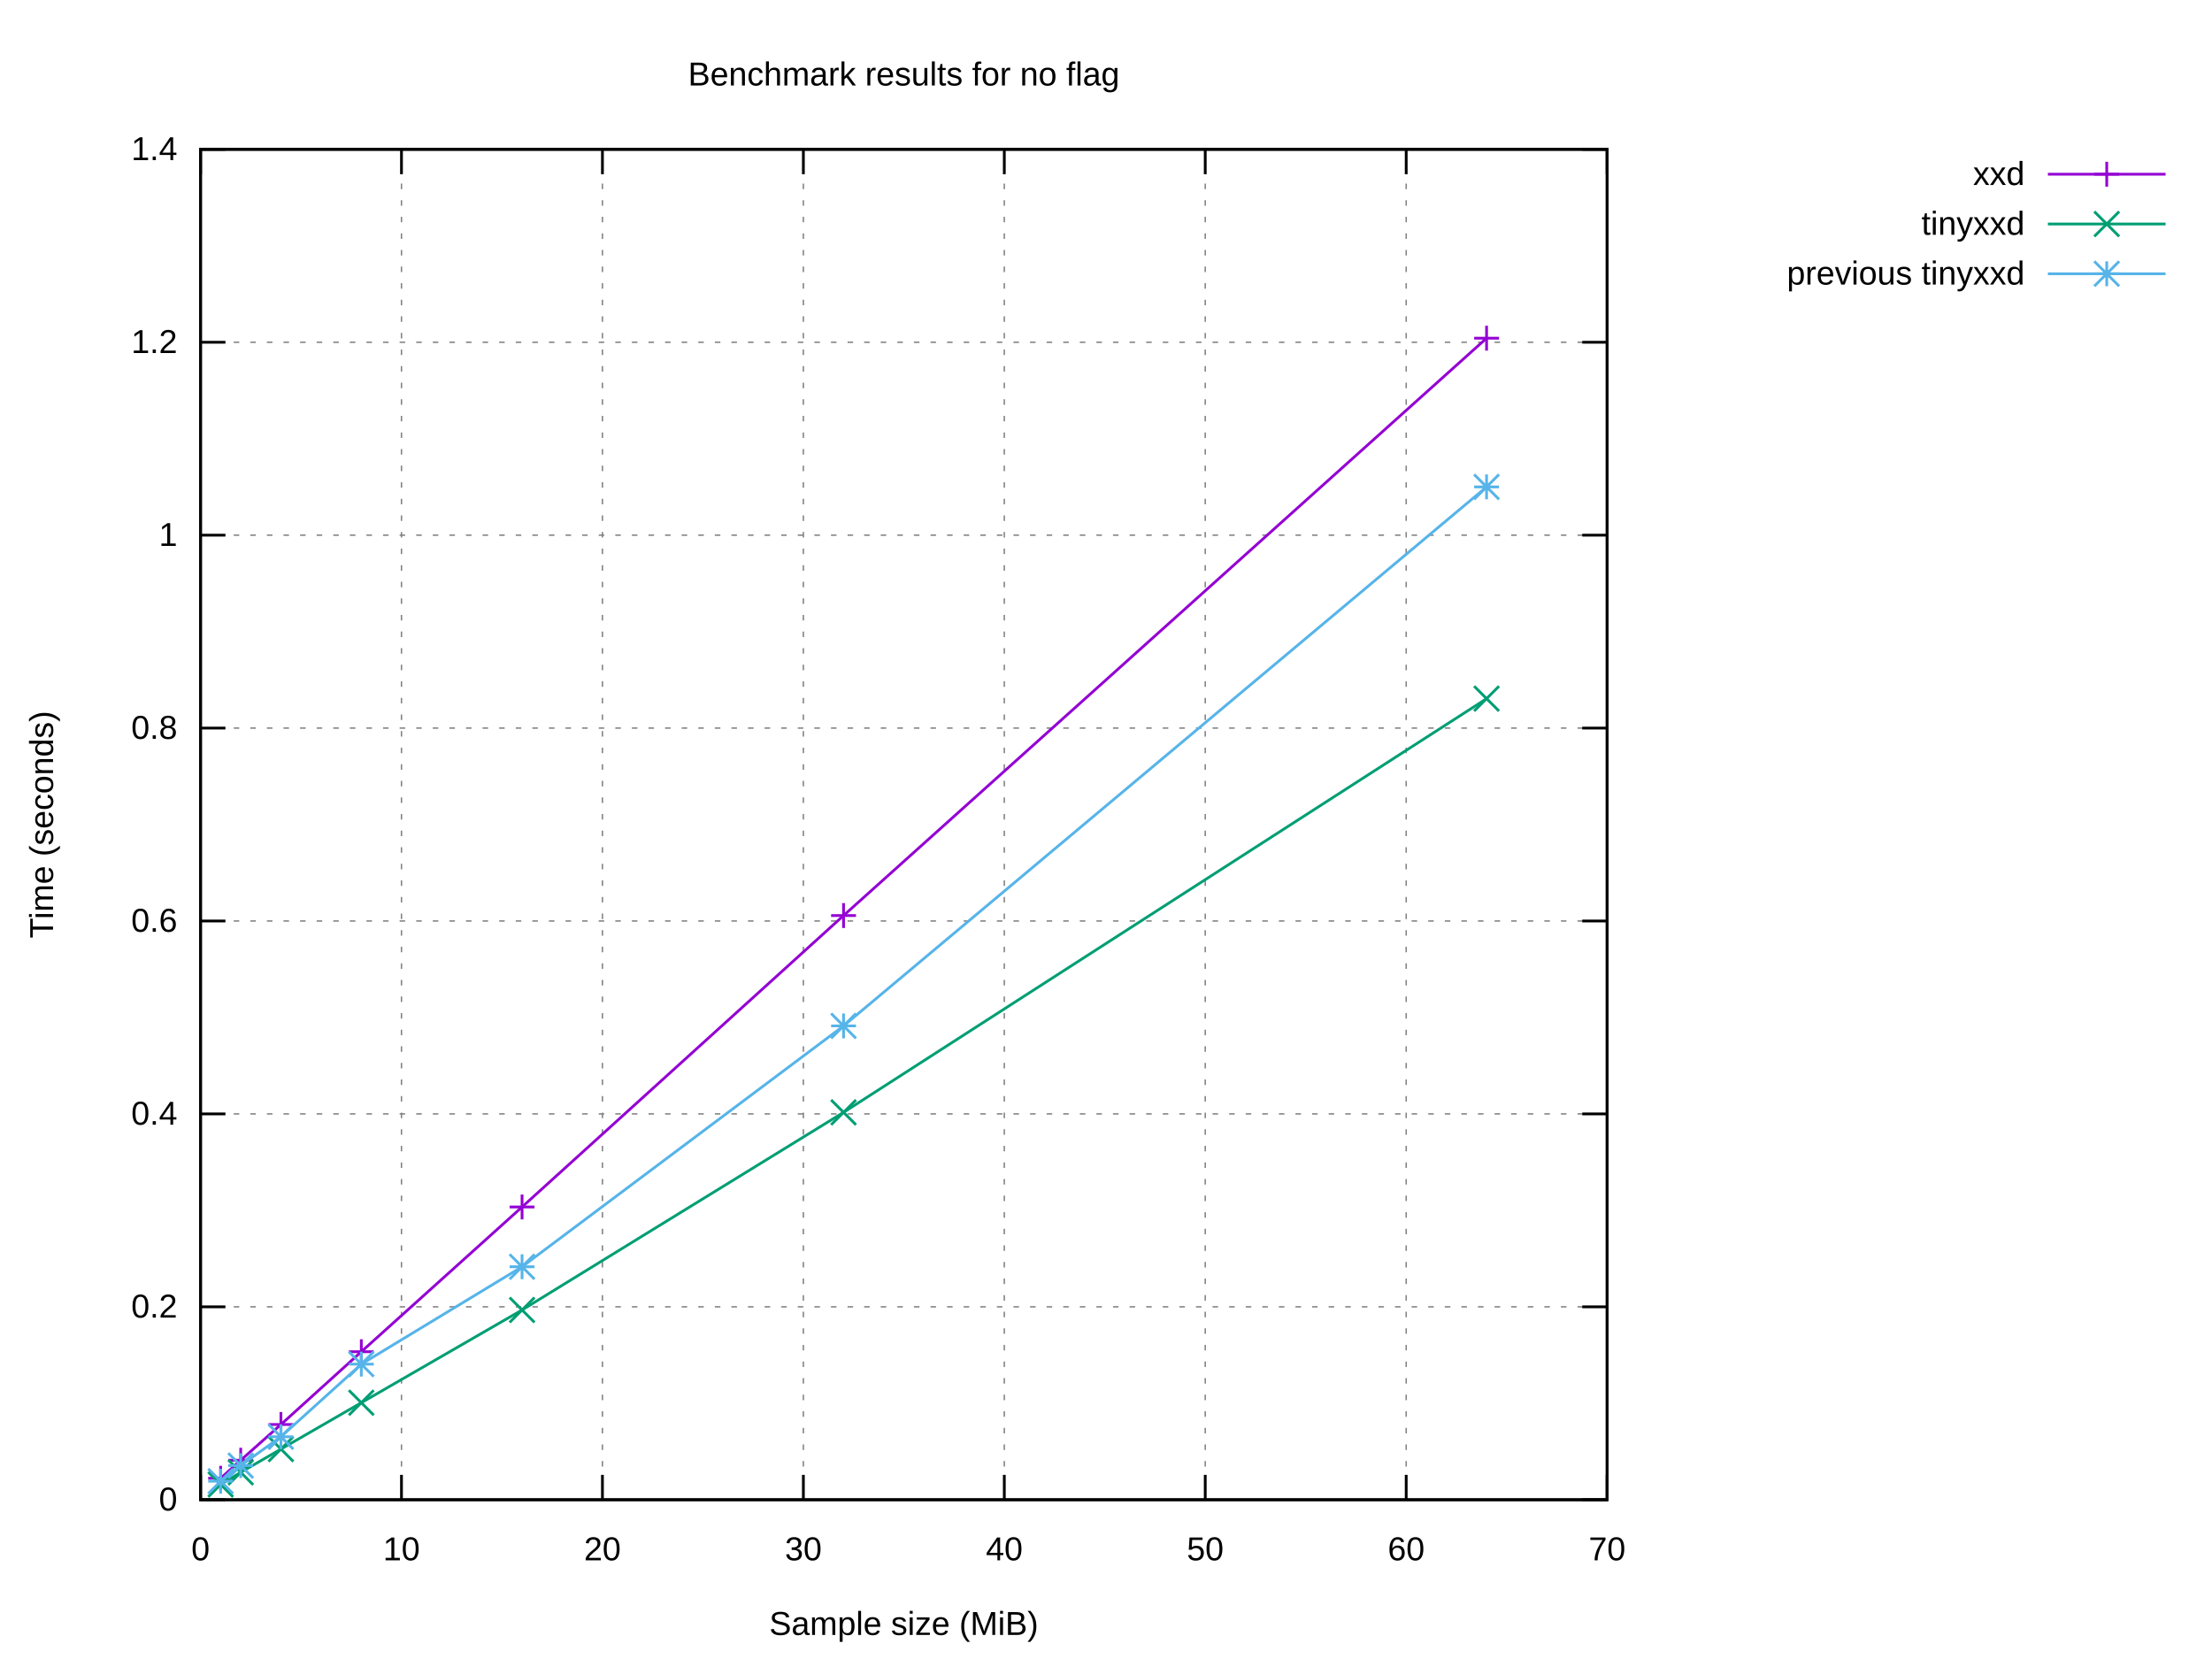
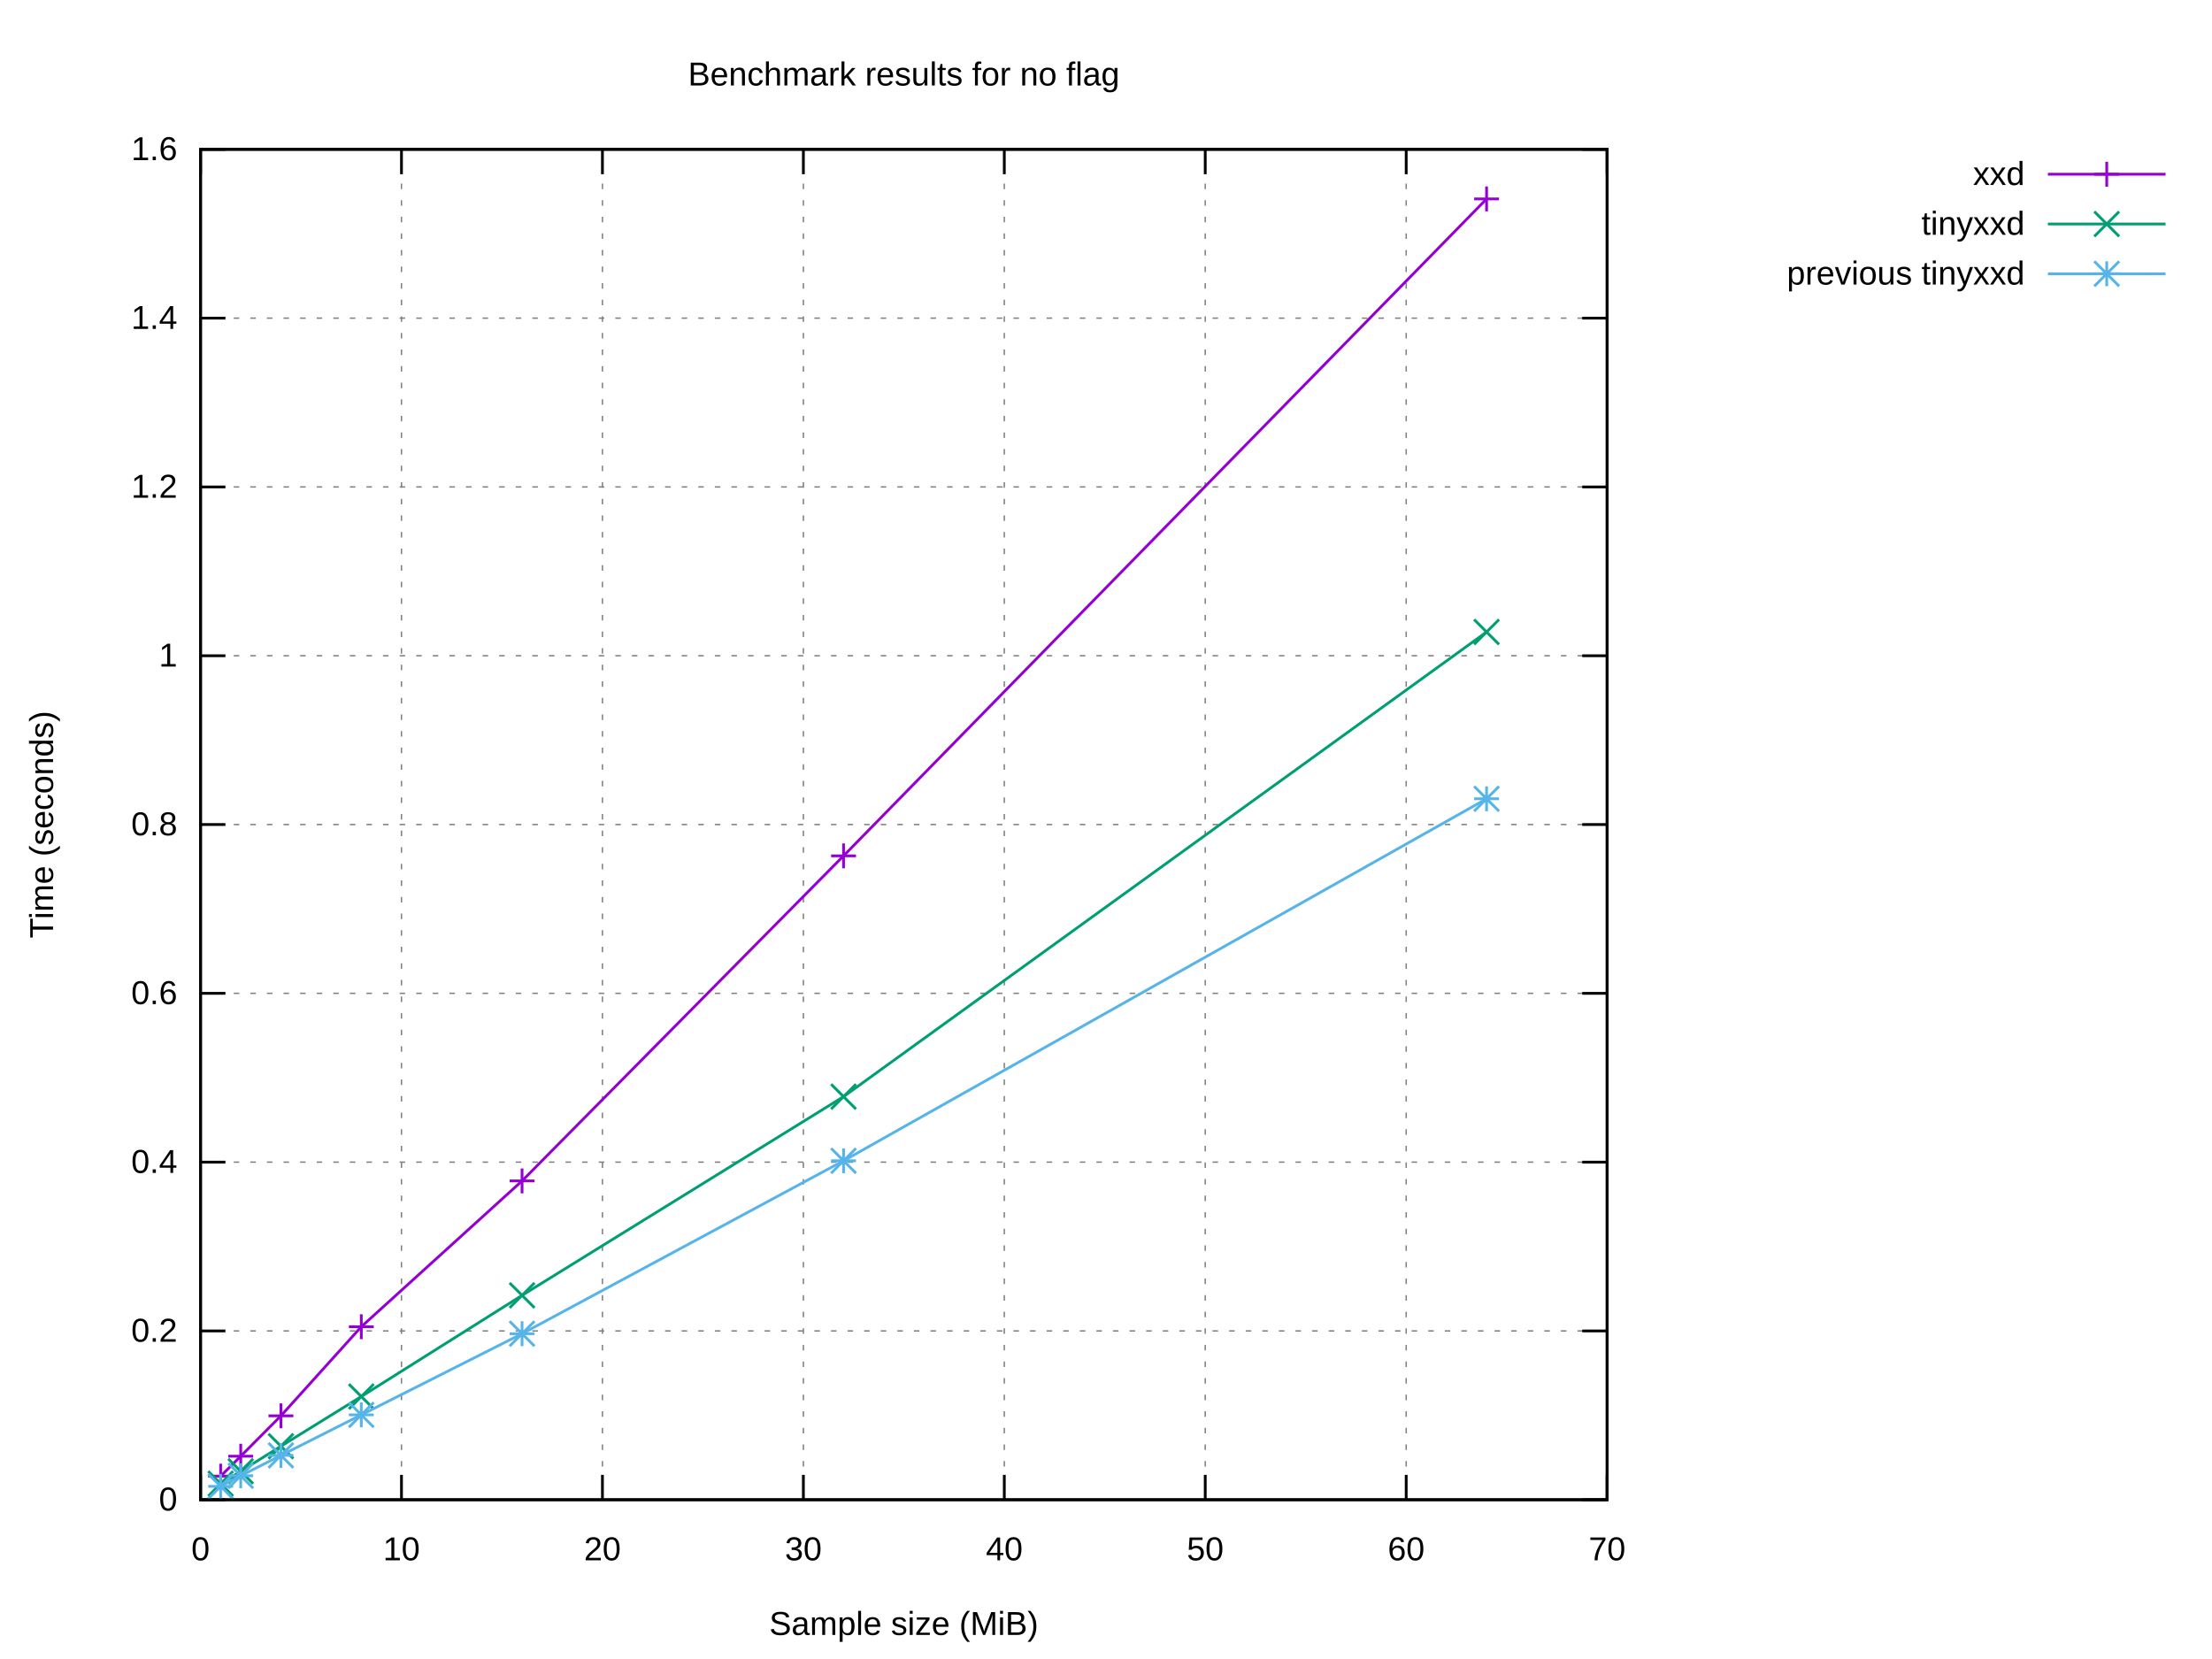
<svg xmlns="http://www.w3.org/2000/svg" xmlns:xlink="http://www.w3.org/1999/xlink" width="800" height="600" viewBox="0 0 800 600">
  <g id="gnuplot_canvas">
    <rect x="0" y="0" width="800" height="600" fill="#ffffff" />
    <defs>
      <circle id="gpDot" r="0.5" stroke-width="0.5" stroke="currentColor" />
      <path id="gpPt0" stroke-width="0.222" stroke="currentColor" d="M-1,0 h2 M0,-1 v2" />
      <path id="gpPt1" stroke-width="0.222" stroke="currentColor" d="M-1,-1 L1,1 M1,-1 L-1,1" />
      <path id="gpPt2" stroke-width="0.222" stroke="currentColor" d="M-1,0 L1,0 M0,-1 L0,1 M-1,-1 L1,1 M-1,1 L1,-1" />
      <rect id="gpPt3" stroke-width="0.222" stroke="currentColor" x="-1" y="-1" width="2" height="2" />
      <rect id="gpPt4" stroke-width="0.222" stroke="currentColor" fill="currentColor" x="-1" y="-1" width="2" height="2" />
      <circle id="gpPt5" stroke-width="0.222" stroke="currentColor" cx="0" cy="0" r="1" />
      <use xlink:href="#gpPt5" id="gpPt6" fill="currentColor" stroke="none" />
      <path id="gpPt7" stroke-width="0.222" stroke="currentColor" d="M0,-1.33 L-1.33,0.67 L1.33,0.67 z" />
      <use xlink:href="#gpPt7" id="gpPt8" fill="currentColor" stroke="none" />
      <use xlink:href="#gpPt7" id="gpPt9" stroke="currentColor" transform="rotate(180)" />
      <use xlink:href="#gpPt9" id="gpPt10" fill="currentColor" stroke="none" />
      <use xlink:href="#gpPt3" id="gpPt11" stroke="currentColor" transform="rotate(45)" />
      <use xlink:href="#gpPt11" id="gpPt12" fill="currentColor" stroke="none" />
      <path id="gpPt13" stroke-width="0.222" stroke="currentColor" d="M0,1.330 L1.265,0.411 L0.782,-1.067 L-0.782,-1.076 L-1.265,0.411 z" />
      <use xlink:href="#gpPt13" id="gpPt14" fill="currentColor" stroke="none" />
      <filter id="textbox" filterUnits="objectBoundingBox" x="0" y="0" height="1" width="1">
        <feFlood flood-color="#FFFFFF" flood-opacity="1" result="bgnd" />
        <feComposite in="SourceGraphic" in2="bgnd" operator="atop" />
      </filter>
      <filter id="greybox" filterUnits="objectBoundingBox" x="0" y="0" height="1" width="1">
        <feFlood flood-color="lightgrey" flood-opacity="1" result="grey" />
        <feComposite in="SourceGraphic" in2="grey" operator="atop" />
      </filter>
    </defs>
    <g fill="none" color="#FFFFFF" stroke="currentColor" stroke-width="1.00" stroke-linecap="butt" stroke-linejoin="miter">
</g>
    <g fill="none" color="black" stroke="currentColor" stroke-width="1.00" stroke-linecap="butt" stroke-linejoin="miter">
</g>
    <g fill="none" color="black" stroke="black" stroke-width="0.50" stroke-linecap="butt" stroke-linejoin="miter">
</g>
    <g fill="none" color="gray" stroke="currentColor" stroke-width="0.50" stroke-linecap="butt" stroke-linejoin="miter">
      <path stroke="gray" stroke-dasharray="2,4" class="gridline" d="M72.53,542.40 L581.24,542.40  " />
    </g>
    <g fill="none" color="gray" stroke="gray" stroke-width="1.00" stroke-linecap="butt" stroke-linejoin="miter">
</g>
    <g fill="none" color="black" stroke="currentColor" stroke-width="1.00" stroke-linecap="butt" stroke-linejoin="miter">
      <path stroke="black" d="M72.53,542.40 L81.53,542.40 M581.24,542.40 L572.24,542.40  " />
      <g transform="translate(64.14,546.30)" stroke="none" fill="black" font-family="Arial" font-size="12.00" text-anchor="end">
        <text>
          <tspan font-family="Arial"> 0</tspan>
        </text>
      </g>
    </g>
    <g fill="none" color="black" stroke="currentColor" stroke-width="1.00" stroke-linecap="butt" stroke-linejoin="miter">
</g>
    <g fill="none" color="black" stroke="black" stroke-width="0.50" stroke-linecap="butt" stroke-linejoin="miter">
</g>
    <g fill="none" color="gray" stroke="currentColor" stroke-width="0.50" stroke-linecap="butt" stroke-linejoin="miter">
-       <path stroke="gray" stroke-dasharray="2,4" class="gridline" d="M72.53,472.63 L581.24,472.63  " />
-     </g>
-     <g fill="none" color="gray" stroke="gray" stroke-width="1.00" stroke-linecap="butt" stroke-linejoin="miter">
- </g>
-     <g fill="none" color="black" stroke="currentColor" stroke-width="1.00" stroke-linecap="butt" stroke-linejoin="miter">
-       <path stroke="black" d="M72.53,472.63 L81.53,472.63 M581.24,472.63 L572.24,472.63  " />
-       <g transform="translate(64.14,476.53)" stroke="none" fill="black" font-family="Arial" font-size="12.00" text-anchor="end">
+       <path stroke="gray" stroke-dasharray="2,4" class="gridline" d="M72.53,481.35 L581.24,481.35  " />
+     </g>
+     <g fill="none" color="gray" stroke="gray" stroke-width="1.00" stroke-linecap="butt" stroke-linejoin="miter">
+ </g>
+     <g fill="none" color="black" stroke="currentColor" stroke-width="1.00" stroke-linecap="butt" stroke-linejoin="miter">
+       <path stroke="black" d="M72.53,481.35 L81.53,481.35 M581.24,481.35 L572.24,481.35  " />
+       <g transform="translate(64.14,485.25)" stroke="none" fill="black" font-family="Arial" font-size="12.00" text-anchor="end">
        <text>
          <tspan font-family="Arial"> 0.2</tspan>
        </text>
      </g>
    </g>
    <g fill="none" color="black" stroke="currentColor" stroke-width="1.00" stroke-linecap="butt" stroke-linejoin="miter">
</g>
    <g fill="none" color="black" stroke="black" stroke-width="0.50" stroke-linecap="butt" stroke-linejoin="miter">
</g>
    <g fill="none" color="gray" stroke="currentColor" stroke-width="0.50" stroke-linecap="butt" stroke-linejoin="miter">
-       <path stroke="gray" stroke-dasharray="2,4" class="gridline" d="M72.53,402.86 L581.24,402.86  " />
-     </g>
-     <g fill="none" color="gray" stroke="gray" stroke-width="1.00" stroke-linecap="butt" stroke-linejoin="miter">
- </g>
-     <g fill="none" color="black" stroke="currentColor" stroke-width="1.00" stroke-linecap="butt" stroke-linejoin="miter">
-       <path stroke="black" d="M72.53,402.86 L81.53,402.86 M581.24,402.86 L572.24,402.86  " />
-       <g transform="translate(64.14,406.76)" stroke="none" fill="black" font-family="Arial" font-size="12.00" text-anchor="end">
+       <path stroke="gray" stroke-dasharray="2,4" class="gridline" d="M72.53,420.30 L581.24,420.30  " />
+     </g>
+     <g fill="none" color="gray" stroke="gray" stroke-width="1.00" stroke-linecap="butt" stroke-linejoin="miter">
+ </g>
+     <g fill="none" color="black" stroke="currentColor" stroke-width="1.00" stroke-linecap="butt" stroke-linejoin="miter">
+       <path stroke="black" d="M72.53,420.30 L81.53,420.30 M581.24,420.30 L572.24,420.30  " />
+       <g transform="translate(64.14,424.20)" stroke="none" fill="black" font-family="Arial" font-size="12.00" text-anchor="end">
        <text>
          <tspan font-family="Arial"> 0.4</tspan>
        </text>
      </g>
    </g>
    <g fill="none" color="black" stroke="currentColor" stroke-width="1.00" stroke-linecap="butt" stroke-linejoin="miter">
</g>
    <g fill="none" color="black" stroke="black" stroke-width="0.50" stroke-linecap="butt" stroke-linejoin="miter">
</g>
    <g fill="none" color="gray" stroke="currentColor" stroke-width="0.50" stroke-linecap="butt" stroke-linejoin="miter">
-       <path stroke="gray" stroke-dasharray="2,4" class="gridline" d="M72.53,333.09 L581.24,333.09  " />
-     </g>
-     <g fill="none" color="gray" stroke="gray" stroke-width="1.00" stroke-linecap="butt" stroke-linejoin="miter">
- </g>
-     <g fill="none" color="black" stroke="currentColor" stroke-width="1.00" stroke-linecap="butt" stroke-linejoin="miter">
-       <path stroke="black" d="M72.53,333.09 L81.53,333.09 M581.24,333.09 L572.24,333.09  " />
-       <g transform="translate(64.14,336.99)" stroke="none" fill="black" font-family="Arial" font-size="12.00" text-anchor="end">
+       <path stroke="gray" stroke-dasharray="2,4" class="gridline" d="M72.53,359.25 L581.24,359.25  " />
+     </g>
+     <g fill="none" color="gray" stroke="gray" stroke-width="1.00" stroke-linecap="butt" stroke-linejoin="miter">
+ </g>
+     <g fill="none" color="black" stroke="currentColor" stroke-width="1.00" stroke-linecap="butt" stroke-linejoin="miter">
+       <path stroke="black" d="M72.53,359.25 L81.53,359.25 M581.24,359.25 L572.24,359.25  " />
+       <g transform="translate(64.14,363.15)" stroke="none" fill="black" font-family="Arial" font-size="12.00" text-anchor="end">
        <text>
          <tspan font-family="Arial"> 0.6</tspan>
        </text>
      </g>
    </g>
    <g fill="none" color="black" stroke="currentColor" stroke-width="1.00" stroke-linecap="butt" stroke-linejoin="miter">
</g>
    <g fill="none" color="black" stroke="black" stroke-width="0.50" stroke-linecap="butt" stroke-linejoin="miter">
</g>
    <g fill="none" color="gray" stroke="currentColor" stroke-width="0.50" stroke-linecap="butt" stroke-linejoin="miter">
-       <path stroke="gray" stroke-dasharray="2,4" class="gridline" d="M72.53,263.32 L581.24,263.32  " />
-     </g>
-     <g fill="none" color="gray" stroke="gray" stroke-width="1.00" stroke-linecap="butt" stroke-linejoin="miter">
- </g>
-     <g fill="none" color="black" stroke="currentColor" stroke-width="1.00" stroke-linecap="butt" stroke-linejoin="miter">
-       <path stroke="black" d="M72.53,263.32 L81.53,263.32 M581.24,263.32 L572.24,263.32  " />
-       <g transform="translate(64.14,267.22)" stroke="none" fill="black" font-family="Arial" font-size="12.00" text-anchor="end">
+       <path stroke="gray" stroke-dasharray="2,4" class="gridline" d="M72.53,298.20 L581.24,298.20  " />
+     </g>
+     <g fill="none" color="gray" stroke="gray" stroke-width="1.00" stroke-linecap="butt" stroke-linejoin="miter">
+ </g>
+     <g fill="none" color="black" stroke="currentColor" stroke-width="1.00" stroke-linecap="butt" stroke-linejoin="miter">
+       <path stroke="black" d="M72.53,298.20 L81.53,298.20 M581.24,298.20 L572.24,298.20  " />
+       <g transform="translate(64.14,302.10)" stroke="none" fill="black" font-family="Arial" font-size="12.00" text-anchor="end">
        <text>
          <tspan font-family="Arial"> 0.8</tspan>
        </text>
      </g>
    </g>
    <g fill="none" color="black" stroke="currentColor" stroke-width="1.00" stroke-linecap="butt" stroke-linejoin="miter">
</g>
    <g fill="none" color="black" stroke="black" stroke-width="0.50" stroke-linecap="butt" stroke-linejoin="miter">
</g>
    <g fill="none" color="gray" stroke="currentColor" stroke-width="0.50" stroke-linecap="butt" stroke-linejoin="miter">
-       <path stroke="gray" stroke-dasharray="2,4" class="gridline" d="M72.53,193.55 L581.24,193.55  " />
-     </g>
-     <g fill="none" color="gray" stroke="gray" stroke-width="1.00" stroke-linecap="butt" stroke-linejoin="miter">
- </g>
-     <g fill="none" color="black" stroke="currentColor" stroke-width="1.00" stroke-linecap="butt" stroke-linejoin="miter">
-       <path stroke="black" d="M72.53,193.55 L81.53,193.55 M581.24,193.55 L572.24,193.55  " />
-       <g transform="translate(64.14,197.45)" stroke="none" fill="black" font-family="Arial" font-size="12.00" text-anchor="end">
+       <path stroke="gray" stroke-dasharray="2,4" class="gridline" d="M72.53,237.16 L581.24,237.16  " />
+     </g>
+     <g fill="none" color="gray" stroke="gray" stroke-width="1.00" stroke-linecap="butt" stroke-linejoin="miter">
+ </g>
+     <g fill="none" color="black" stroke="currentColor" stroke-width="1.00" stroke-linecap="butt" stroke-linejoin="miter">
+       <path stroke="black" d="M72.53,237.16 L81.53,237.16 M581.24,237.16 L572.24,237.16  " />
+       <g transform="translate(64.14,241.06)" stroke="none" fill="black" font-family="Arial" font-size="12.00" text-anchor="end">
        <text>
          <tspan font-family="Arial"> 1</tspan>
        </text>
      </g>
    </g>
    <g fill="none" color="black" stroke="currentColor" stroke-width="1.00" stroke-linecap="butt" stroke-linejoin="miter">
</g>
    <g fill="none" color="black" stroke="black" stroke-width="0.50" stroke-linecap="butt" stroke-linejoin="miter">
</g>
    <g fill="none" color="gray" stroke="currentColor" stroke-width="0.50" stroke-linecap="butt" stroke-linejoin="miter">
-       <path stroke="gray" stroke-dasharray="2,4" class="gridline" d="M72.53,123.78 L581.24,123.78  " />
-     </g>
-     <g fill="none" color="gray" stroke="gray" stroke-width="1.00" stroke-linecap="butt" stroke-linejoin="miter">
- </g>
-     <g fill="none" color="black" stroke="currentColor" stroke-width="1.00" stroke-linecap="butt" stroke-linejoin="miter">
-       <path stroke="black" d="M72.53,123.78 L81.53,123.78 M581.24,123.78 L572.24,123.78  " />
-       <g transform="translate(64.14,127.68)" stroke="none" fill="black" font-family="Arial" font-size="12.00" text-anchor="end">
+       <path stroke="gray" stroke-dasharray="2,4" class="gridline" d="M72.53,176.11 L581.24,176.11  " />
+     </g>
+     <g fill="none" color="gray" stroke="gray" stroke-width="1.00" stroke-linecap="butt" stroke-linejoin="miter">
+ </g>
+     <g fill="none" color="black" stroke="currentColor" stroke-width="1.00" stroke-linecap="butt" stroke-linejoin="miter">
+       <path stroke="black" d="M72.53,176.11 L81.53,176.11 M581.24,176.11 L572.24,176.11  " />
+       <g transform="translate(64.14,180.01)" stroke="none" fill="black" font-family="Arial" font-size="12.00" text-anchor="end">
        <text>
          <tspan font-family="Arial"> 1.2</tspan>
+         </text>
+       </g>
+     </g>
+     <g fill="none" color="black" stroke="currentColor" stroke-width="1.00" stroke-linecap="butt" stroke-linejoin="miter">
+ </g>
+     <g fill="none" color="black" stroke="black" stroke-width="0.50" stroke-linecap="butt" stroke-linejoin="miter">
+ </g>
+     <g fill="none" color="gray" stroke="currentColor" stroke-width="0.50" stroke-linecap="butt" stroke-linejoin="miter">
+       <path stroke="gray" stroke-dasharray="2,4" class="gridline" d="M72.53,115.06 L581.24,115.06  " />
+     </g>
+     <g fill="none" color="gray" stroke="gray" stroke-width="1.00" stroke-linecap="butt" stroke-linejoin="miter">
+ </g>
+     <g fill="none" color="black" stroke="currentColor" stroke-width="1.00" stroke-linecap="butt" stroke-linejoin="miter">
+       <path stroke="black" d="M72.53,115.06 L81.53,115.06 M581.24,115.06 L572.24,115.06  " />
+       <g transform="translate(64.14,118.96)" stroke="none" fill="black" font-family="Arial" font-size="12.00" text-anchor="end">
+         <text>
+           <tspan font-family="Arial"> 1.4</tspan>
        </text>
      </g>
    </g>
    <g fill="none" color="black" stroke="currentColor" stroke-width="1.00" stroke-linecap="butt" stroke-linejoin="miter">
</g>
    <g fill="none" color="black" stroke="black" stroke-width="0.50" stroke-linecap="butt" stroke-linejoin="miter">
</g>
    <g fill="none" color="gray" stroke="currentColor" stroke-width="0.50" stroke-linecap="butt" stroke-linejoin="miter">
      <path stroke="gray" stroke-dasharray="2,4" class="gridline" d="M72.53,54.01 L581.24,54.01  " />
    </g>
    <g fill="none" color="gray" stroke="gray" stroke-width="1.00" stroke-linecap="butt" stroke-linejoin="miter">
</g>
    <g fill="none" color="black" stroke="currentColor" stroke-width="1.00" stroke-linecap="butt" stroke-linejoin="miter">
      <path stroke="black" d="M72.53,54.01 L81.53,54.01 M581.24,54.01 L572.24,54.01  " />
      <g transform="translate(64.14,57.91)" stroke="none" fill="black" font-family="Arial" font-size="12.00" text-anchor="end">
        <text>
-           <tspan font-family="Arial"> 1.4</tspan>
+           <tspan font-family="Arial"> 1.6</tspan>
        </text>
      </g>
    </g>
    <g fill="none" color="black" stroke="currentColor" stroke-width="1.00" stroke-linecap="butt" stroke-linejoin="miter">
</g>
    <g fill="none" color="black" stroke="black" stroke-width="0.50" stroke-linecap="butt" stroke-linejoin="miter">
</g>
    <g fill="none" color="gray" stroke="currentColor" stroke-width="0.50" stroke-linecap="butt" stroke-linejoin="miter">
      <path stroke="gray" stroke-dasharray="2,4" class="gridline" d="M72.53,542.40 L72.53,54.01  " />
    </g>
    <g fill="none" color="gray" stroke="gray" stroke-width="1.00" stroke-linecap="butt" stroke-linejoin="miter">
</g>
    <g fill="none" color="black" stroke="currentColor" stroke-width="1.00" stroke-linecap="butt" stroke-linejoin="miter">
      <path stroke="black" d="M72.53,542.40 L72.53,533.40 M72.53,54.01 L72.53,63.01  " />
      <g transform="translate(72.53,564.30)" stroke="none" fill="black" font-family="Arial" font-size="12.00" text-anchor="middle">
        <text>
          <tspan font-family="Arial"> 0</tspan>
        </text>
      </g>
    </g>
    <g fill="none" color="black" stroke="currentColor" stroke-width="1.00" stroke-linecap="butt" stroke-linejoin="miter">
</g>
    <g fill="none" color="black" stroke="black" stroke-width="0.50" stroke-linecap="butt" stroke-linejoin="miter">
</g>
    <g fill="none" color="gray" stroke="currentColor" stroke-width="0.50" stroke-linecap="butt" stroke-linejoin="miter">
      <path stroke="gray" stroke-dasharray="2,4" class="gridline" d="M145.20,542.40 L145.20,54.01  " />
    </g>
    <g fill="none" color="gray" stroke="gray" stroke-width="1.00" stroke-linecap="butt" stroke-linejoin="miter">
</g>
    <g fill="none" color="black" stroke="currentColor" stroke-width="1.00" stroke-linecap="butt" stroke-linejoin="miter">
      <path stroke="black" d="M145.20,542.40 L145.20,533.40 M145.20,54.01 L145.20,63.01  " />
      <g transform="translate(145.20,564.30)" stroke="none" fill="black" font-family="Arial" font-size="12.00" text-anchor="middle">
        <text>
          <tspan font-family="Arial"> 10</tspan>
        </text>
      </g>
    </g>
    <g fill="none" color="black" stroke="currentColor" stroke-width="1.00" stroke-linecap="butt" stroke-linejoin="miter">
</g>
    <g fill="none" color="black" stroke="black" stroke-width="0.50" stroke-linecap="butt" stroke-linejoin="miter">
</g>
    <g fill="none" color="gray" stroke="currentColor" stroke-width="0.50" stroke-linecap="butt" stroke-linejoin="miter">
      <path stroke="gray" stroke-dasharray="2,4" class="gridline" d="M217.88,542.40 L217.88,54.01  " />
    </g>
    <g fill="none" color="gray" stroke="gray" stroke-width="1.00" stroke-linecap="butt" stroke-linejoin="miter">
</g>
    <g fill="none" color="black" stroke="currentColor" stroke-width="1.00" stroke-linecap="butt" stroke-linejoin="miter">
      <path stroke="black" d="M217.88,542.40 L217.88,533.40 M217.88,54.01 L217.88,63.01  " />
      <g transform="translate(217.88,564.30)" stroke="none" fill="black" font-family="Arial" font-size="12.00" text-anchor="middle">
        <text>
          <tspan font-family="Arial"> 20</tspan>
        </text>
      </g>
    </g>
    <g fill="none" color="black" stroke="currentColor" stroke-width="1.00" stroke-linecap="butt" stroke-linejoin="miter">
</g>
    <g fill="none" color="black" stroke="black" stroke-width="0.50" stroke-linecap="butt" stroke-linejoin="miter">
</g>
    <g fill="none" color="gray" stroke="currentColor" stroke-width="0.50" stroke-linecap="butt" stroke-linejoin="miter">
      <path stroke="gray" stroke-dasharray="2,4" class="gridline" d="M290.55,542.40 L290.55,54.01  " />
    </g>
    <g fill="none" color="gray" stroke="gray" stroke-width="1.00" stroke-linecap="butt" stroke-linejoin="miter">
</g>
    <g fill="none" color="black" stroke="currentColor" stroke-width="1.00" stroke-linecap="butt" stroke-linejoin="miter">
      <path stroke="black" d="M290.55,542.40 L290.55,533.40 M290.55,54.01 L290.55,63.01  " />
      <g transform="translate(290.55,564.30)" stroke="none" fill="black" font-family="Arial" font-size="12.00" text-anchor="middle">
        <text>
          <tspan font-family="Arial"> 30</tspan>
        </text>
      </g>
    </g>
    <g fill="none" color="black" stroke="currentColor" stroke-width="1.00" stroke-linecap="butt" stroke-linejoin="miter">
</g>
    <g fill="none" color="black" stroke="black" stroke-width="0.50" stroke-linecap="butt" stroke-linejoin="miter">
</g>
    <g fill="none" color="gray" stroke="currentColor" stroke-width="0.50" stroke-linecap="butt" stroke-linejoin="miter">
      <path stroke="gray" stroke-dasharray="2,4" class="gridline" d="M363.22,542.40 L363.22,54.01  " />
    </g>
    <g fill="none" color="gray" stroke="gray" stroke-width="1.00" stroke-linecap="butt" stroke-linejoin="miter">
</g>
    <g fill="none" color="black" stroke="currentColor" stroke-width="1.00" stroke-linecap="butt" stroke-linejoin="miter">
      <path stroke="black" d="M363.22,542.40 L363.22,533.40 M363.22,54.01 L363.22,63.01  " />
      <g transform="translate(363.22,564.30)" stroke="none" fill="black" font-family="Arial" font-size="12.00" text-anchor="middle">
        <text>
          <tspan font-family="Arial"> 40</tspan>
        </text>
      </g>
    </g>
    <g fill="none" color="black" stroke="currentColor" stroke-width="1.00" stroke-linecap="butt" stroke-linejoin="miter">
</g>
    <g fill="none" color="black" stroke="black" stroke-width="0.50" stroke-linecap="butt" stroke-linejoin="miter">
</g>
    <g fill="none" color="gray" stroke="currentColor" stroke-width="0.50" stroke-linecap="butt" stroke-linejoin="miter">
      <path stroke="gray" stroke-dasharray="2,4" class="gridline" d="M435.89,542.40 L435.89,54.01  " />
    </g>
    <g fill="none" color="gray" stroke="gray" stroke-width="1.00" stroke-linecap="butt" stroke-linejoin="miter">
</g>
    <g fill="none" color="black" stroke="currentColor" stroke-width="1.00" stroke-linecap="butt" stroke-linejoin="miter">
      <path stroke="black" d="M435.89,542.40 L435.89,533.40 M435.89,54.01 L435.89,63.01  " />
      <g transform="translate(435.89,564.30)" stroke="none" fill="black" font-family="Arial" font-size="12.00" text-anchor="middle">
        <text>
          <tspan font-family="Arial"> 50</tspan>
        </text>
      </g>
    </g>
    <g fill="none" color="black" stroke="currentColor" stroke-width="1.00" stroke-linecap="butt" stroke-linejoin="miter">
</g>
    <g fill="none" color="black" stroke="black" stroke-width="0.50" stroke-linecap="butt" stroke-linejoin="miter">
</g>
    <g fill="none" color="gray" stroke="currentColor" stroke-width="0.50" stroke-linecap="butt" stroke-linejoin="miter">
      <path stroke="gray" stroke-dasharray="2,4" class="gridline" d="M508.57,542.40 L508.57,54.01  " />
    </g>
    <g fill="none" color="gray" stroke="gray" stroke-width="1.00" stroke-linecap="butt" stroke-linejoin="miter">
</g>
    <g fill="none" color="black" stroke="currentColor" stroke-width="1.00" stroke-linecap="butt" stroke-linejoin="miter">
      <path stroke="black" d="M508.57,542.40 L508.57,533.40 M508.57,54.01 L508.57,63.01  " />
      <g transform="translate(508.57,564.30)" stroke="none" fill="black" font-family="Arial" font-size="12.00" text-anchor="middle">
        <text>
          <tspan font-family="Arial"> 60</tspan>
        </text>
      </g>
    </g>
    <g fill="none" color="black" stroke="currentColor" stroke-width="1.00" stroke-linecap="butt" stroke-linejoin="miter">
</g>
    <g fill="none" color="black" stroke="black" stroke-width="0.50" stroke-linecap="butt" stroke-linejoin="miter">
</g>
    <g fill="none" color="gray" stroke="currentColor" stroke-width="0.50" stroke-linecap="butt" stroke-linejoin="miter">
      <path stroke="gray" stroke-dasharray="2,4" class="gridline" d="M581.24,542.40 L581.24,54.01  " />
    </g>
    <g fill="none" color="gray" stroke="gray" stroke-width="1.00" stroke-linecap="butt" stroke-linejoin="miter">
</g>
    <g fill="none" color="black" stroke="currentColor" stroke-width="1.00" stroke-linecap="butt" stroke-linejoin="miter">
      <path stroke="black" d="M581.24,542.40 L581.24,533.40 M581.24,54.01 L581.24,63.01  " />
      <g transform="translate(581.24,564.30)" stroke="none" fill="black" font-family="Arial" font-size="12.00" text-anchor="middle">
        <text>
          <tspan font-family="Arial"> 70</tspan>
        </text>
      </g>
    </g>
    <g fill="none" color="black" stroke="currentColor" stroke-width="1.00" stroke-linecap="butt" stroke-linejoin="miter">
</g>
    <g fill="none" color="black" stroke="currentColor" stroke-width="1.00" stroke-linecap="butt" stroke-linejoin="miter">
      <path stroke="black" d="M72.53,54.01 L72.53,542.40 L581.24,542.40 L581.24,54.01 L72.53,54.01 Z  " />
    </g>
    <g fill="none" color="black" stroke="currentColor" stroke-width="1.00" stroke-linecap="butt" stroke-linejoin="miter">
</g>
    <g id="gnuplot_plot_1">
      <g fill="none" color="black" stroke="currentColor" stroke-width="1.00" stroke-linecap="butt" stroke-linejoin="miter">
        <g transform="translate(732.26,66.91)" stroke="none" fill="black" font-family="Arial" font-size="12.00" text-anchor="end">
          <text>
            <tspan font-family="Arial">xxd</tspan>
          </text>
        </g>
      </g>
      <g fill="none" color="black" stroke="currentColor" stroke-width="1.00" stroke-linecap="butt" stroke-linejoin="miter">
-         <path stroke="rgb(148,   0, 211)" d="M740.65,63.01 L783.21,63.01 M537.64,122.31 L305.08,331.12 L188.81,436.52 L130.67,488.87 L101.60,515.19 L87.06,528.11   L79.80,534.63  " />
-         <use xlink:href="#gpPt0" transform="translate(537.64,122.31) scale(4.50)" color="rgb(148,   0, 211)" />
-         <use xlink:href="#gpPt0" transform="translate(305.08,331.12) scale(4.50)" color="rgb(148,   0, 211)" />
-         <use xlink:href="#gpPt0" transform="translate(188.81,436.52) scale(4.50)" color="rgb(148,   0, 211)" />
-         <use xlink:href="#gpPt0" transform="translate(130.67,488.87) scale(4.50)" color="rgb(148,   0, 211)" />
-         <use xlink:href="#gpPt0" transform="translate(101.60,515.19) scale(4.50)" color="rgb(148,   0, 211)" />
-         <use xlink:href="#gpPt0" transform="translate(87.06,528.11) scale(4.50)" color="rgb(148,   0, 211)" />
-         <use xlink:href="#gpPt0" transform="translate(79.80,534.63) scale(4.50)" color="rgb(148,   0, 211)" />
+         <path stroke="rgb(148,   0, 211)" d="M740.65,63.01 L783.21,63.01 M537.64,71.94 L305.08,309.53 L188.81,427.09 L130.67,479.83 L101.60,512.05 L87.06,526.66   L79.80,533.87  " />
+         <use xlink:href="#gpPt0" transform="translate(537.64,71.94) scale(4.50)" color="rgb(148,   0, 211)" />
+         <use xlink:href="#gpPt0" transform="translate(305.08,309.53) scale(4.50)" color="rgb(148,   0, 211)" />
+         <use xlink:href="#gpPt0" transform="translate(188.81,427.09) scale(4.50)" color="rgb(148,   0, 211)" />
+         <use xlink:href="#gpPt0" transform="translate(130.67,479.83) scale(4.50)" color="rgb(148,   0, 211)" />
+         <use xlink:href="#gpPt0" transform="translate(101.60,512.05) scale(4.50)" color="rgb(148,   0, 211)" />
+         <use xlink:href="#gpPt0" transform="translate(87.06,526.66) scale(4.50)" color="rgb(148,   0, 211)" />
+         <use xlink:href="#gpPt0" transform="translate(79.80,533.87) scale(4.50)" color="rgb(148,   0, 211)" />
        <use xlink:href="#gpPt0" transform="translate(761.93,63.01) scale(4.50)" color="rgb(148,   0, 211)" />
      </g>
    </g>
    <g id="gnuplot_plot_2">
      <g fill="none" color="black" stroke="currentColor" stroke-width="1.00" stroke-linecap="butt" stroke-linejoin="miter">
        <g transform="translate(732.26,84.91)" stroke="none" fill="black" font-family="Arial" font-size="12.00" text-anchor="end">
          <text>
            <tspan font-family="Arial">tinyxxd</tspan>
          </text>
        </g>
      </g>
      <g fill="none" color="black" stroke="currentColor" stroke-width="1.00" stroke-linecap="butt" stroke-linejoin="miter">
-         <path stroke="rgb(  0, 158, 115)" d="M740.65,81.01 L783.21,81.01 M537.64,252.67 L305.08,402.30 L188.81,473.77 L130.67,507.31 L101.60,524.08 L87.06,532.49   L79.80,536.87  " />
-         <use xlink:href="#gpPt1" transform="translate(537.64,252.67) scale(4.50)" color="rgb(  0, 158, 115)" />
-         <use xlink:href="#gpPt1" transform="translate(305.08,402.30) scale(4.50)" color="rgb(  0, 158, 115)" />
-         <use xlink:href="#gpPt1" transform="translate(188.81,473.77) scale(4.50)" color="rgb(  0, 158, 115)" />
-         <use xlink:href="#gpPt1" transform="translate(130.67,507.31) scale(4.50)" color="rgb(  0, 158, 115)" />
-         <use xlink:href="#gpPt1" transform="translate(101.60,524.08) scale(4.50)" color="rgb(  0, 158, 115)" />
-         <use xlink:href="#gpPt1" transform="translate(87.06,532.49) scale(4.50)" color="rgb(  0, 158, 115)" />
-         <use xlink:href="#gpPt1" transform="translate(79.80,536.87) scale(4.50)" color="rgb(  0, 158, 115)" />
+         <path stroke="rgb(  0, 158, 115)" d="M740.65,81.01 L783.21,81.01 M537.64,228.56 L305.08,396.61 L188.81,468.48 L130.67,505.07 L101.60,523.04 L87.06,532.11   L79.80,536.59  " />
+         <use xlink:href="#gpPt1" transform="translate(537.64,228.56) scale(4.50)" color="rgb(  0, 158, 115)" />
+         <use xlink:href="#gpPt1" transform="translate(305.08,396.61) scale(4.50)" color="rgb(  0, 158, 115)" />
+         <use xlink:href="#gpPt1" transform="translate(188.81,468.48) scale(4.50)" color="rgb(  0, 158, 115)" />
+         <use xlink:href="#gpPt1" transform="translate(130.67,505.07) scale(4.50)" color="rgb(  0, 158, 115)" />
+         <use xlink:href="#gpPt1" transform="translate(101.60,523.04) scale(4.50)" color="rgb(  0, 158, 115)" />
+         <use xlink:href="#gpPt1" transform="translate(87.06,532.11) scale(4.50)" color="rgb(  0, 158, 115)" />
+         <use xlink:href="#gpPt1" transform="translate(79.80,536.59) scale(4.50)" color="rgb(  0, 158, 115)" />
        <use xlink:href="#gpPt1" transform="translate(761.93,81.01) scale(4.50)" color="rgb(  0, 158, 115)" />
      </g>
    </g>
    <g id="gnuplot_plot_3">
      <g fill="none" color="black" stroke="currentColor" stroke-width="1.00" stroke-linecap="butt" stroke-linejoin="miter">
        <g transform="translate(732.26,102.91)" stroke="none" fill="black" font-family="Arial" font-size="12.00" text-anchor="end">
          <text>
            <tspan font-family="Arial">previous tinyxxd</tspan>
          </text>
        </g>
      </g>
      <g fill="none" color="black" stroke="currentColor" stroke-width="1.00" stroke-linecap="butt" stroke-linejoin="miter">
-         <path stroke="rgb( 86, 180, 233)" d="M740.65,99.01 L783.21,99.01 M537.64,176.09 L305.08,371.03 L188.81,458.14 L130.67,493.36 L101.60,519.62 L87.06,530.04   L79.80,535.70  " />
-         <use xlink:href="#gpPt2" transform="translate(537.64,176.09) scale(4.50)" color="rgb( 86, 180, 233)" />
-         <use xlink:href="#gpPt2" transform="translate(305.08,371.03) scale(4.50)" color="rgb( 86, 180, 233)" />
-         <use xlink:href="#gpPt2" transform="translate(188.81,458.14) scale(4.50)" color="rgb( 86, 180, 233)" />
-         <use xlink:href="#gpPt2" transform="translate(130.67,493.36) scale(4.50)" color="rgb( 86, 180, 233)" />
-         <use xlink:href="#gpPt2" transform="translate(101.60,519.62) scale(4.50)" color="rgb( 86, 180, 233)" />
-         <use xlink:href="#gpPt2" transform="translate(87.06,530.04) scale(4.50)" color="rgb( 86, 180, 233)" />
-         <use xlink:href="#gpPt2" transform="translate(79.80,535.70) scale(4.50)" color="rgb( 86, 180, 233)" />
+         <path stroke="rgb( 86, 180, 233)" d="M740.65,99.01 L783.21,99.01 M537.64,288.89 L305.08,419.81 L188.81,482.35 L130.67,511.70 L101.60,526.37 L87.06,533.73   L79.80,537.56  " />
+         <use xlink:href="#gpPt2" transform="translate(537.64,288.89) scale(4.50)" color="rgb( 86, 180, 233)" />
+         <use xlink:href="#gpPt2" transform="translate(305.08,419.81) scale(4.50)" color="rgb( 86, 180, 233)" />
+         <use xlink:href="#gpPt2" transform="translate(188.81,482.35) scale(4.50)" color="rgb( 86, 180, 233)" />
+         <use xlink:href="#gpPt2" transform="translate(130.67,511.70) scale(4.50)" color="rgb( 86, 180, 233)" />
+         <use xlink:href="#gpPt2" transform="translate(101.60,526.37) scale(4.50)" color="rgb( 86, 180, 233)" />
+         <use xlink:href="#gpPt2" transform="translate(87.06,533.73) scale(4.50)" color="rgb( 86, 180, 233)" />
+         <use xlink:href="#gpPt2" transform="translate(79.80,537.56) scale(4.50)" color="rgb( 86, 180, 233)" />
        <use xlink:href="#gpPt2" transform="translate(761.93,99.01) scale(4.50)" color="rgb( 86, 180, 233)" />
      </g>
    </g>
    <g fill="none" color="#FFFFFF" stroke="rgb( 86, 180, 233)" stroke-width="2.00" stroke-linecap="butt" stroke-linejoin="miter">
</g>
    <g fill="none" color="black" stroke="currentColor" stroke-width="2.00" stroke-linecap="butt" stroke-linejoin="miter">
</g>
    <g fill="none" color="black" stroke="black" stroke-width="1.00" stroke-linecap="butt" stroke-linejoin="miter">
</g>
    <g fill="none" color="black" stroke="currentColor" stroke-width="1.00" stroke-linecap="butt" stroke-linejoin="miter">
      <path stroke="black" d="M72.53,54.01 L72.53,542.40 L581.24,542.40 L581.24,54.01 L72.53,54.01 Z  " />
      <g transform="translate(19.18,298.21) rotate(270.00)" stroke="none" fill="black" font-family="Arial" font-size="12.00" text-anchor="middle">
        <text>
          <tspan font-family="Arial">Time (seconds)</tspan>
        </text>
      </g>
    </g>
    <g fill="none" color="black" stroke="currentColor" stroke-width="1.00" stroke-linecap="butt" stroke-linejoin="miter">
      <g transform="translate(326.88,591.30)" stroke="none" fill="black" font-family="Arial" font-size="12.00" text-anchor="middle">
        <text>
          <tspan font-family="Arial">Sample size (MiB)</tspan>
        </text>
      </g>
    </g>
    <g fill="none" color="black" stroke="currentColor" stroke-width="1.00" stroke-linecap="butt" stroke-linejoin="miter">
</g>
    <g fill="none" color="black" stroke="currentColor" stroke-width="1.00" stroke-linecap="butt" stroke-linejoin="miter">
      <g transform="translate(326.88,30.91)" stroke="none" fill="black" font-family="Arial" font-size="12.00" text-anchor="middle">
        <text>
          <tspan font-family="Arial">Benchmark results for no flag</tspan>
        </text>
      </g>
    </g>
    <g fill="none" color="black" stroke="currentColor" stroke-width="1.00" stroke-linecap="butt" stroke-linejoin="miter">
</g>
  </g>
</svg>
